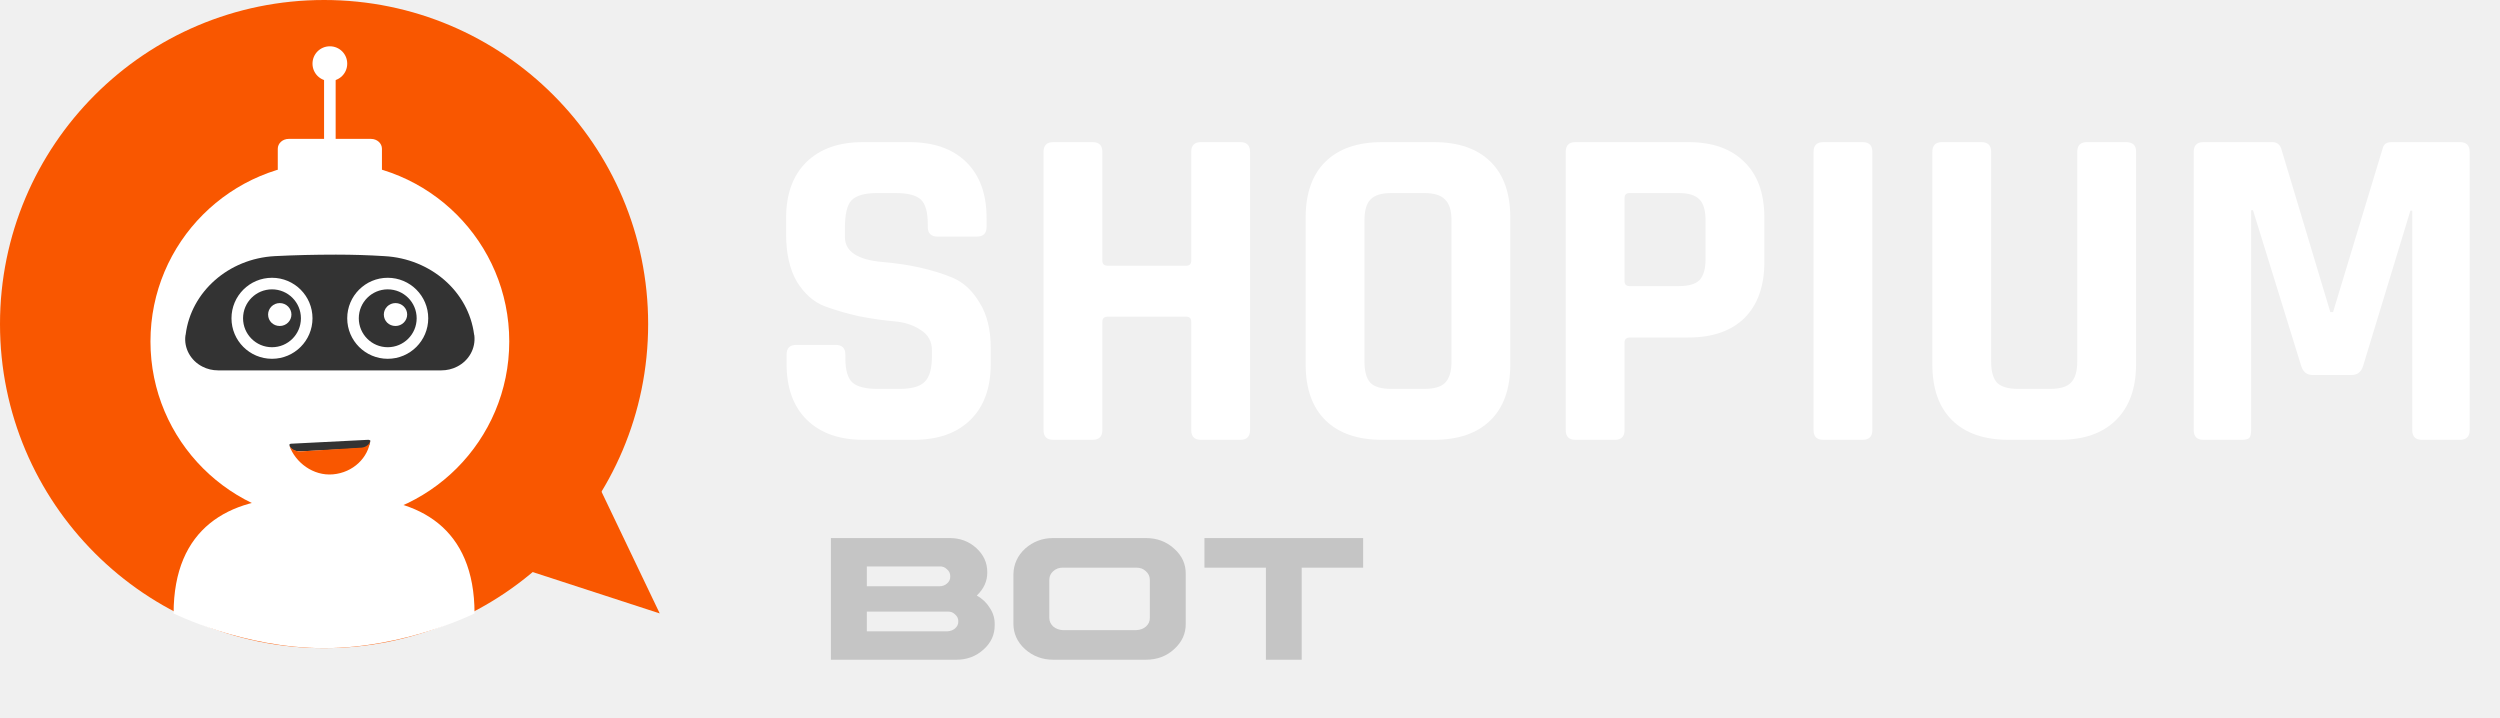
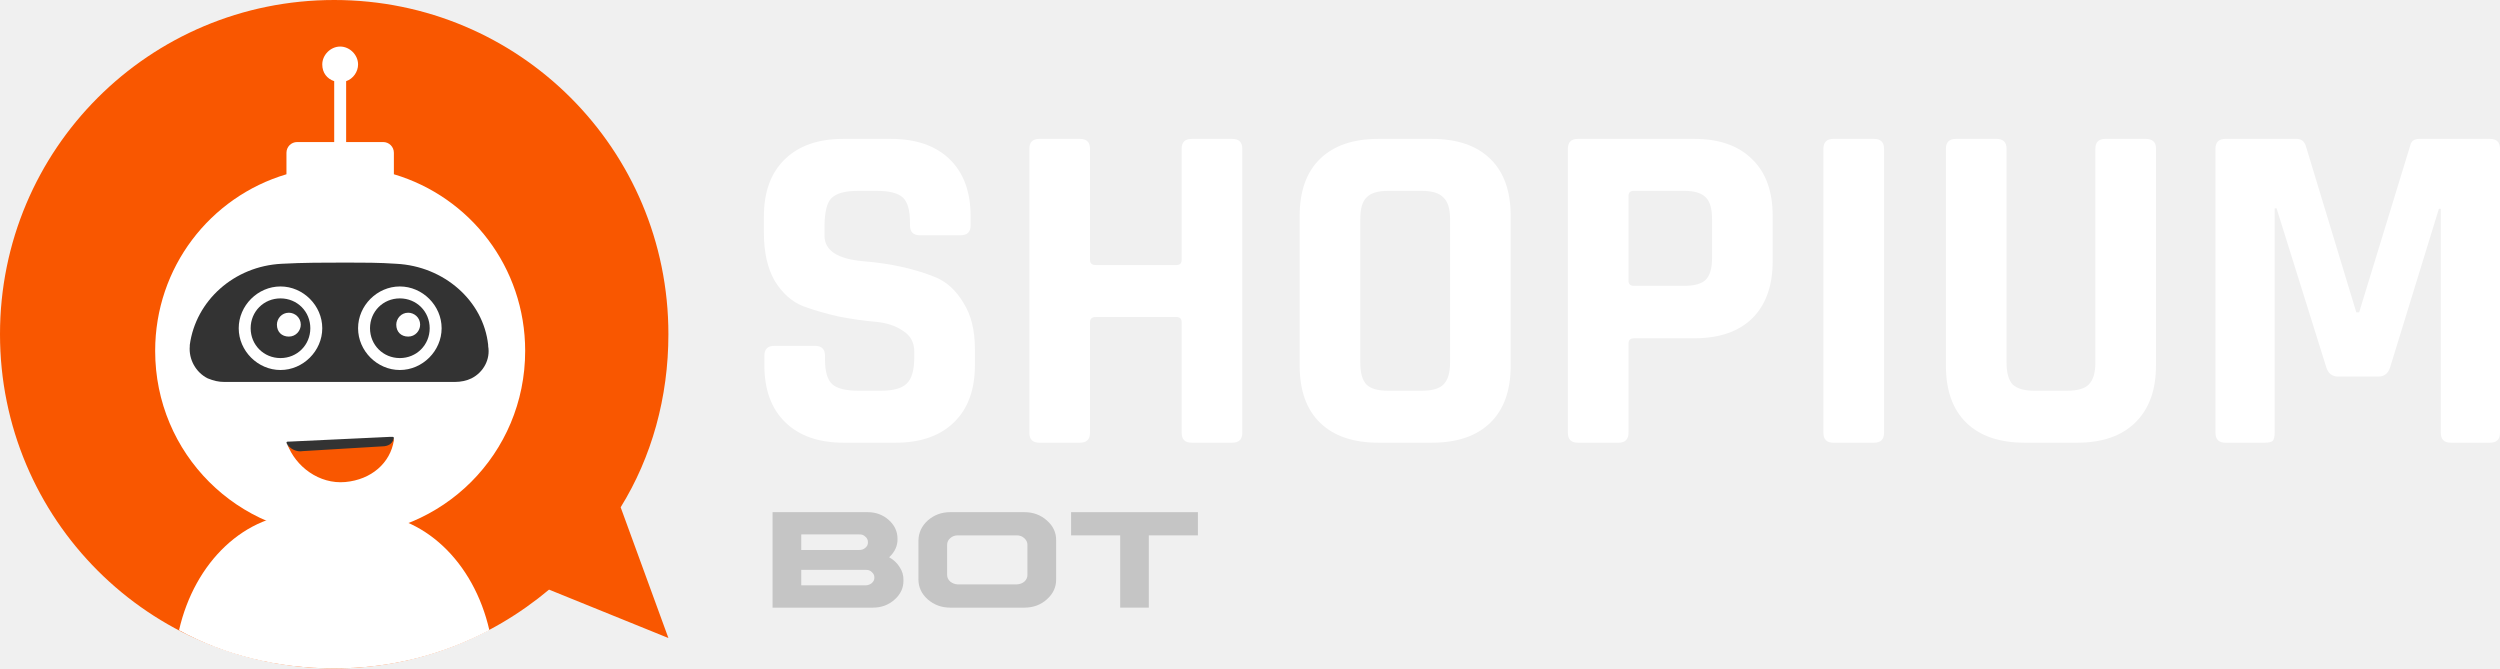
- <svg xmlns="http://www.w3.org/2000/svg" width="216" height="62" viewBox="0 0 216 62" fill="none">
-   <path d="M56 28C56 43.464 43.464 56 28 56C12.536 56 0 43.464 0 28C0 12.536 12.536 0 28 0C43.464 0 56 12.536 56 28Z" fill="#F95700" />
-   <circle cx="28.5" cy="29.5" r="15.5" fill="white" />
-   <path d="M25.661 43C19.797 43 15 45.588 15 53C15 53 21 56 28 56C35 56 41 53 41 53C41 45.588 36.203 43 30.339 43H25.661Z" fill="white" />
-   <path d="M39.496 31.675C39.078 31.892 38.596 32 38.135 32H18.849C18.368 32 17.907 31.892 17.488 31.675C16.462 31.154 15.876 30.069 16.022 28.985L16.043 28.898C16.504 25.21 19.75 22.347 23.728 22.13C25.404 22.043 27.183 22 29.026 22C30.471 22 31.853 22.043 33.214 22.13C37.214 22.347 40.481 25.189 40.962 28.898C40.962 28.92 40.983 28.985 40.983 28.985C41.109 30.091 40.523 31.154 39.496 31.675Z" fill="#333333" />
-   <path d="M36.5 27.5C36.5 29.157 35.157 30.5 33.5 30.5C31.843 30.5 30.5 29.157 30.5 27.5C30.5 25.843 31.843 24.5 33.5 24.5C35.157 24.5 36.5 25.843 36.5 27.5Z" fill="#333333" stroke="white" />
-   <path d="M35.18 27.176C35.18 27.709 34.74 28.165 34.172 28.165C33.603 28.165 33.163 27.734 33.163 27.176C33.163 26.643 33.603 26.186 34.172 26.186C34.74 26.186 35.18 26.643 35.18 27.176Z" fill="white" />
-   <path d="M26.5 27.5C26.5 29.157 25.157 30.5 23.5 30.5C21.843 30.5 20.5 29.157 20.5 27.5C20.5 25.843 21.843 24.5 23.5 24.5C25.157 24.5 26.5 25.843 26.5 27.5Z" fill="#333333" stroke="white" />
-   <path d="M25.18 27.176C25.18 27.709 24.74 28.165 24.172 28.165C23.603 28.165 23.163 27.734 23.163 27.176C23.163 26.643 23.603 26.186 24.172 26.186C24.74 26.186 25.18 26.643 25.18 27.176Z" fill="white" />
-   <path d="M29 6H28V13H29V6Z" fill="white" />
-   <path d="M32.054 16H24.946C24.421 16 24 15.621 24 15.147V12.853C24 12.379 24.421 12 24.946 12H32.054C32.579 12 33 12.379 33 12.853V15.147C33 15.621 32.579 16 32.054 16Z" fill="white" />
-   <path d="M30 5.5C30 6.333 29.333 7 28.5 7C27.667 7 27 6.333 27 5.5C27 4.667 27.667 4 28.5 4C29.333 4 30 4.667 30 5.5Z" fill="white" />
-   <path d="M31.931 38.361C31.886 38.566 31.611 38.709 31.245 38.733L25.984 38.997C25.595 39.021 25.229 38.901 25.114 38.709C25.069 38.625 25.023 38.541 25 38.444C25 38.42 25 38.396 25.046 38.372C25.069 38.348 25.114 38.336 25.16 38.336L31.794 38C31.84 38 31.886 38 31.931 38.024C31.977 38.036 32 38.06 32 38.084C32 38.18 31.954 38.277 31.931 38.361Z" fill="#333333" />
-   <path d="M32 38C31.836 39.547 30.502 40.832 28.769 40.984C27.06 41.137 25.515 39.959 25 38.5C25.14 38.805 25.625 39.044 26 39L31.251 38.675C31.649 38.632 31.977 38.37 32 38Z" fill="#F95700" />
-   <path d="M51.261 41L57 53L45 49.093L51.261 41Z" fill="#F95700" />
-   <path d="M71.791 46.488V57H82.637C83.551 57 84.33 56.707 84.975 56.121C85.631 55.535 85.953 54.826 85.941 53.994C85.959 53.467 85.821 52.98 85.528 52.535C85.247 52.078 84.869 51.718 84.394 51.454C85.01 50.874 85.311 50.2 85.3 49.433C85.3 48.618 84.983 47.924 84.351 47.35C83.718 46.775 82.953 46.488 82.057 46.488H71.791ZM74.894 48.94H81.16C81.424 48.923 81.644 49.005 81.819 49.187C82.013 49.345 82.106 49.55 82.101 49.802C82.112 50.042 82.022 50.244 81.828 50.408C81.652 50.572 81.43 50.654 81.16 50.654H74.894V48.94ZM74.894 52.843H81.855C82.124 52.825 82.347 52.907 82.522 53.089C82.716 53.259 82.807 53.461 82.795 53.695C82.807 53.918 82.716 54.117 82.522 54.293C82.347 54.445 82.124 54.53 81.855 54.548H74.894V52.843ZM90.995 46.488C90.064 46.488 89.255 46.793 88.569 47.402C87.913 48.012 87.576 48.75 87.559 49.617V53.88C87.559 54.741 87.893 55.477 88.561 56.086C89.246 56.695 90.058 57 90.995 57H99.002C99.969 57 100.78 56.698 101.437 56.095C102.122 55.48 102.459 54.741 102.447 53.88V49.617C102.465 48.75 102.131 48.012 101.445 47.402C100.777 46.793 99.963 46.488 99.002 46.488H90.995ZM91.821 49.046H98.185C98.507 49.04 98.779 49.143 99.002 49.353C99.231 49.553 99.345 49.802 99.345 50.101V53.388C99.351 53.675 99.239 53.924 99.011 54.135C98.794 54.322 98.519 54.425 98.185 54.442H91.821C91.505 54.425 91.232 54.322 91.004 54.135C90.775 53.924 90.661 53.675 90.661 53.388V50.101C90.661 49.802 90.772 49.553 90.995 49.353C91.23 49.143 91.505 49.04 91.821 49.046ZM104.064 46.488V49.046H109.373V57H112.467V49.046H117.775V46.488H104.064Z" fill="#C5C5C5" />
-   <path d="M67.96 31.44V30.64C67.96 30.08 68.24 29.8 68.8 29.8H72.2C72.76 29.8 73.04 30.08 73.04 30.64V30.96C73.04 31.973 73.24 32.667 73.64 33.04C74.04 33.413 74.773 33.6 75.84 33.6H77.72C78.76 33.6 79.48 33.4 79.88 33C80.307 32.6 80.52 31.853 80.52 30.76V30.28C80.52 29.507 80.2 28.92 79.56 28.52C78.947 28.093 78.173 27.84 77.24 27.76C76.307 27.68 75.293 27.533 74.2 27.32C73.133 27.08 72.133 26.787 71.2 26.44C70.267 26.067 69.48 25.36 68.84 24.32C68.227 23.253 67.92 21.893 67.92 20.24V18.84C67.92 16.76 68.507 15.147 69.68 14C70.853 12.853 72.48 12.28 74.56 12.28H78.56C80.667 12.28 82.307 12.853 83.48 14C84.653 15.147 85.24 16.76 85.24 18.84V19.6C85.24 20.16 84.96 20.44 84.4 20.44H81C80.44 20.44 80.16 20.16 80.16 19.6V19.36C80.16 18.32 79.96 17.613 79.56 17.24C79.16 16.867 78.427 16.68 77.36 16.68H75.8C74.707 16.68 73.96 16.893 73.56 17.32C73.187 17.72 73 18.52 73 19.72V20.48C73 21.733 74.093 22.453 76.28 22.64C78.547 22.827 80.56 23.28 82.32 24C83.253 24.4 84.027 25.12 84.64 26.16C85.28 27.173 85.6 28.48 85.6 30.08V31.44C85.6 33.52 85.013 35.133 83.84 36.28C82.667 37.427 81.04 38 78.96 38H74.6C72.52 38 70.893 37.427 69.72 36.28C68.547 35.133 67.96 33.52 67.96 31.44ZM94.403 38H91.002C90.442 38 90.162 37.72 90.162 37.16V13.12C90.162 12.56 90.442 12.28 91.002 12.28H94.403C94.963 12.28 95.243 12.56 95.243 13.12V22.52C95.243 22.813 95.403 22.96 95.722 22.96H102.483C102.776 22.96 102.923 22.813 102.923 22.52V13.12C102.923 12.56 103.203 12.28 103.763 12.28H107.163C107.723 12.28 108.003 12.56 108.003 13.12V37.16C108.003 37.72 107.723 38 107.163 38H103.763C103.203 38 102.923 37.72 102.923 37.16V27.8C102.923 27.507 102.776 27.36 102.483 27.36H95.722C95.403 27.36 95.243 27.507 95.243 27.8V37.16C95.243 37.72 94.963 38 94.403 38ZM120.209 33.6H123.049C123.903 33.6 124.503 33.427 124.849 33.08C125.223 32.707 125.409 32.093 125.409 31.24V19.04C125.409 18.187 125.223 17.587 124.849 17.24C124.503 16.867 123.903 16.68 123.049 16.68H120.209C119.356 16.68 118.756 16.867 118.409 17.24C118.063 17.587 117.889 18.187 117.889 19.04V31.24C117.889 32.093 118.063 32.707 118.409 33.08C118.756 33.427 119.356 33.6 120.209 33.6ZM123.889 38H119.409C117.303 38 115.676 37.44 114.529 36.32C113.383 35.2 112.809 33.587 112.809 31.48V18.8C112.809 16.693 113.383 15.08 114.529 13.96C115.676 12.84 117.303 12.28 119.409 12.28H123.889C125.996 12.28 127.623 12.84 128.769 13.96C129.916 15.08 130.489 16.693 130.489 18.8V31.48C130.489 33.587 129.916 35.2 128.769 36.32C127.623 37.44 125.996 38 123.889 38ZM139.52 38H136.12C135.56 38 135.28 37.72 135.28 37.16V13.12C135.28 12.56 135.56 12.28 136.12 12.28H145.88C147.96 12.28 149.573 12.853 150.72 14C151.866 15.12 152.44 16.72 152.44 18.8V22.64C152.44 24.72 151.866 26.333 150.72 27.48C149.573 28.6 147.96 29.16 145.88 29.16H140.84C140.52 29.16 140.36 29.307 140.36 29.6V37.16C140.36 37.72 140.08 38 139.52 38ZM140.8 24.72H145.04C145.893 24.72 146.493 24.547 146.84 24.2C147.186 23.827 147.36 23.227 147.36 22.4V19.04C147.36 18.187 147.186 17.587 146.84 17.24C146.493 16.867 145.893 16.68 145.04 16.68H140.8C140.506 16.68 140.36 16.827 140.36 17.12V24.28C140.36 24.573 140.506 24.72 140.8 24.72ZM161.771 13.12V37.16C161.771 37.72 161.491 38 160.931 38H157.531C156.971 38 156.691 37.72 156.691 37.16V13.12C156.691 12.56 156.971 12.28 157.531 12.28H160.931C161.491 12.28 161.771 12.56 161.771 13.12ZM180.315 12.28H183.675C184.261 12.28 184.555 12.547 184.555 13.08V31.48C184.555 33.56 183.968 35.173 182.795 36.32C181.648 37.44 180.035 38 177.955 38H173.555C171.448 38 169.821 37.44 168.675 36.32C167.528 35.2 166.955 33.587 166.955 31.48V13.12C166.955 12.56 167.235 12.28 167.795 12.28H171.195C171.755 12.28 172.035 12.56 172.035 13.12V31.24C172.035 32.093 172.208 32.707 172.555 33.08C172.928 33.427 173.528 33.6 174.355 33.6H177.115C177.968 33.6 178.568 33.427 178.915 33.08C179.288 32.707 179.475 32.093 179.475 31.24V13.12C179.475 12.56 179.755 12.28 180.315 12.28ZM206.618 12.28H212.538C213.098 12.28 213.378 12.56 213.378 13.12V37.16C213.378 37.72 213.098 38 212.538 38H209.258C208.698 38 208.418 37.72 208.418 37.16V18.2H208.258L204.178 31.6C204.018 32.133 203.684 32.4 203.178 32.4H199.818C199.311 32.4 198.978 32.133 198.818 31.6L194.658 18.16H194.498V37.16C194.498 37.48 194.444 37.707 194.338 37.84C194.231 37.947 194.004 38 193.658 38H190.378C189.818 38 189.538 37.72 189.538 37.16V13.12C189.538 12.56 189.818 12.28 190.378 12.28H196.338C196.711 12.28 196.964 12.467 197.098 12.84L201.338 26.96H201.578L205.858 12.84C205.938 12.467 206.191 12.28 206.618 12.28Z" fill="white" />
+ <svg xmlns="http://www.w3.org/2000/svg" width="288" height="77" viewBox="0 0 288 77" fill="none">
+   <path d="M77 73.5L71.5 58.438C75.075 52.663 77 45.788 77 38.5C77 17.188 59.812 0 38.5 0C17.188 0 0 17.188 0 38.5C0 59.812 17.188 77 38.5 77C47.987 77 56.513 73.562 63.25 67.925L77 73.5Z" fill="#F95700" />
+   <path d="M45.375 20.075V17.6C45.375 16.913 44.825 16.363 44.138 16.363H39.875V9.35C40.7 9.075 41.25 8.25 41.25 7.425C41.25 6.325 40.288 5.363 39.188 5.363C38.087 5.363 37.125 6.325 37.125 7.425C37.125 8.388 37.675 9.075 38.5 9.35V16.363H34.237C33.55 16.363 33 16.913 33 17.6V20.075C24.2 22.688 17.875 30.8 17.875 40.425C17.875 52.25 27.363 61.737 39.188 61.737C51.013 61.737 60.5 52.25 60.5 40.425C60.5 30.8 54.175 22.688 45.375 20.075Z" fill="white" />
+   <path d="M56.375 72.6C50.875 75.487 44.962 77 38.5 77C32.038 77 25.85 75.487 20.625 72.6C22.413 64.763 28.188 59.125 35.2 59.125H41.8C48.812 59.125 54.587 64.763 56.375 72.6Z" fill="white" />
+   <path d="M54.312 43.587C53.763 43.862 53.075 44 52.388 44H25.85C25.163 44 24.613 43.862 23.925 43.587C22.55 42.9 21.725 41.388 21.863 39.875V39.737C22.55 34.65 26.95 30.663 32.45 30.387C34.925 30.25 37.4 30.25 39.875 30.25C41.8 30.25 43.725 30.25 45.65 30.387C51.15 30.663 55.688 34.65 56.237 39.737V39.875C56.513 41.388 55.688 42.9 54.312 43.587Z" fill="#333333" />
+   <path d="M50.187 37.812C50.187 40.15 48.4 41.938 46.062 41.938C43.725 41.938 41.937 40.15 41.937 37.812C41.937 35.475 43.725 33.688 46.062 33.688C48.4 33.688 50.187 35.475 50.187 37.812Z" fill="#333333" />
+   <path d="M46.062 42.625C43.45 42.625 41.25 40.425 41.25 37.812C41.25 35.2 43.45 33 46.062 33C48.675 33 50.875 35.2 50.875 37.812C50.875 40.425 48.675 42.625 46.062 42.625ZM46.062 34.375C44.137 34.375 42.625 35.888 42.625 37.812C42.625 39.737 44.137 41.25 46.062 41.25C47.987 41.25 49.5 39.737 49.5 37.812C49.5 35.888 47.987 34.375 46.062 34.375Z" fill="white" />
+   <path d="M48.4 37.4C48.4 38.087 47.85 38.775 47.025 38.775C46.2 38.775 45.65 38.225 45.65 37.4C45.65 36.712 46.2 36.025 47.025 36.025C47.712 36.025 48.4 36.575 48.4 37.4Z" fill="white" />
+   <path d="M36.438 37.812C36.438 40.15 34.65 41.938 32.313 41.938C29.975 41.938 28.188 40.15 28.188 37.812C28.188 35.475 29.975 33.688 32.313 33.688C34.65 33.688 36.438 35.475 36.438 37.812Z" fill="#333333" />
+   <path d="M32.312 42.625C29.7 42.625 27.5 40.425 27.5 37.812C27.5 35.2 29.7 33 32.312 33C34.925 33 37.125 35.2 37.125 37.812C37.125 40.425 34.925 42.625 32.312 42.625ZM32.312 34.375C30.387 34.375 28.875 35.888 28.875 37.812C28.875 39.737 30.387 41.25 32.312 41.25C34.237 41.25 35.75 39.737 35.75 37.812C35.75 35.888 34.237 34.375 32.312 34.375Z" fill="white" />
+   <path d="M34.65 37.4C34.65 38.087 34.1 38.775 33.275 38.775C32.45 38.775 31.9 38.225 31.9 37.4C31.9 36.712 32.45 36.025 33.275 36.025C33.962 36.025 34.65 36.575 34.65 37.4Z" fill="white" />
+   <path d="M34.787 52.388L44.137 51.7C44.825 51.562 45.375 51.013 45.375 50.462C45.375 50.462 45.375 50.325 45.237 50.325C45.1 50.325 45.1 50.325 44.962 50.325L33.275 50.875C33.137 50.875 33.137 50.875 33.137 50.875C33 50.875 33 51.013 33 51.013L33.137 51.288C33.412 51.837 34.237 52.388 34.787 52.388Z" fill="#333333" />
+   <path d="M45.373 50.464C45.236 51.148 44.69 51.422 44.008 51.422L34.865 51.97C34.183 52.107 33.364 51.696 33.091 51.148C34.046 53.75 36.775 55.804 39.778 55.53C42.78 55.256 44.963 53.339 45.373 50.737C45.373 50.737 45.373 50.601 45.373 50.464Z" fill="#F95700" />
+   <path d="M89 59V70H100.557C101.531 70 102.361 69.693 103.048 69.08C103.747 68.467 104.091 67.725 104.078 66.855C104.097 66.303 103.95 65.794 103.638 65.328C103.338 64.85 102.936 64.472 102.43 64.197C103.086 63.59 103.407 62.884 103.395 62.081C103.395 61.229 103.058 60.502 102.383 59.901C101.709 59.3 100.894 59 99.939 59H89ZM92.306 61.566H98.984C99.264 61.548 99.499 61.633 99.686 61.824C99.892 61.989 99.992 62.204 99.986 62.467C99.998 62.719 99.901 62.93 99.695 63.102C99.508 63.274 99.271 63.359 98.984 63.359H92.306V61.566ZM92.306 65.65H99.723C100.011 65.631 100.248 65.717 100.435 65.907C100.641 66.085 100.738 66.296 100.726 66.542C100.738 66.775 100.641 66.983 100.435 67.167C100.248 67.327 100.011 67.416 99.723 67.434H92.306V65.65Z" fill="#C5C5C5" />
+   <path d="M109.463 59C108.471 59 107.609 59.319 106.879 59.956C106.179 60.594 105.82 61.367 105.802 62.274V66.735C105.802 67.636 106.157 68.406 106.869 69.043C107.6 69.681 108.465 70 109.463 70H117.995C119.026 70 119.89 69.684 120.59 69.053C121.32 68.409 121.679 67.636 121.667 66.735V62.274C121.685 61.367 121.33 60.594 120.599 59.956C119.887 59.319 119.019 59 117.995 59H109.463ZM110.344 61.676H117.124C117.468 61.67 117.758 61.778 117.995 61.998C118.239 62.207 118.361 62.467 118.361 62.78V66.22C118.367 66.52 118.248 66.781 118.005 67.002C117.774 67.198 117.48 67.305 117.124 67.324H110.344C110.007 67.305 109.716 67.198 109.473 67.002C109.229 66.781 109.108 66.52 109.108 66.22V62.78C109.108 62.467 109.226 62.207 109.463 61.998C109.713 61.778 110.007 61.67 110.344 61.676Z" fill="#C5C5C5" />
+   <path d="M123.39 59V61.676H129.047V70H132.343V61.676H138V59H123.39Z" fill="#C5C5C5" />
+   <path d="M88.055 42.073V40.984C88.055 40.222 88.44 39.841 89.21 39.841H93.885C94.655 39.841 95.04 40.222 95.04 40.984V41.42C95.04 42.799 95.315 43.742 95.865 44.25C96.415 44.758 97.423 45.012 98.89 45.012H101.475C102.905 45.012 103.895 44.74 104.445 44.196C105.031 43.652 105.325 42.636 105.325 41.148V40.495C105.325 39.442 104.885 38.644 104.005 38.099C103.161 37.519 102.098 37.174 100.815 37.065C99.531 36.956 98.138 36.757 96.635 36.467C95.168 36.14 93.793 35.741 92.51 35.269C91.227 34.761 90.145 33.799 89.265 32.384C88.422 30.933 88 29.082 88 26.832V24.927C88 22.096 88.807 19.901 90.42 18.341C92.033 16.78 94.27 16 97.13 16H102.63C105.526 16 107.781 16.78 109.395 18.341C111.008 19.901 111.815 22.096 111.815 24.927V25.961C111.815 26.723 111.43 27.104 110.66 27.104H105.985C105.215 27.104 104.83 26.723 104.83 25.961V25.634C104.83 24.219 104.555 23.258 104.005 22.75C103.455 22.242 102.446 21.988 100.98 21.988H98.835C97.332 21.988 96.305 22.278 95.755 22.858C95.242 23.403 94.985 24.491 94.985 26.124V27.159C94.985 28.864 96.488 29.844 99.495 30.098C102.611 30.352 105.38 30.969 107.8 31.949C109.083 32.493 110.146 33.473 110.99 34.888C111.87 36.267 112.31 38.045 112.31 40.222V42.073C112.31 44.904 111.503 47.099 109.89 48.659C108.276 50.22 106.04 51 103.18 51H97.185C94.325 51 92.088 50.22 90.475 48.659C88.862 47.099 88.055 44.904 88.055 42.073Z" fill="white" />
+   <path d="M124.413 51H119.738C118.968 51 118.583 50.619 118.583 49.857V17.143C118.583 16.381 118.968 16 119.738 16H124.413C125.183 16 125.568 16.381 125.568 17.143V29.935C125.568 30.334 125.788 30.533 126.228 30.533H135.522C135.926 30.533 136.127 30.334 136.127 29.935V17.143C136.127 16.381 136.512 16 137.282 16H141.957C142.727 16 143.112 16.381 143.112 17.143V49.857C143.112 50.619 142.727 51 141.957 51H137.282C136.512 51 136.127 50.619 136.127 49.857V37.12C136.127 36.721 135.926 36.521 135.522 36.521H126.228C125.788 36.521 125.568 36.721 125.568 37.12V49.857C125.568 50.619 125.183 51 124.413 51Z" fill="white" />
+   <path d="M159.896 45.012H163.801C164.975 45.012 165.8 44.777 166.276 44.305C166.79 43.797 167.046 42.962 167.046 41.801V25.199C167.046 24.038 166.79 23.221 166.276 22.75C165.8 22.242 164.975 21.988 163.801 21.988H159.896C158.723 21.988 157.898 22.242 157.421 22.75C156.945 23.221 156.706 24.038 156.706 25.199V41.801C156.706 42.962 156.945 43.797 157.421 44.305C157.898 44.777 158.723 45.012 159.896 45.012ZM164.956 51H158.796C155.9 51 153.663 50.238 152.087 48.714C150.51 47.19 149.722 44.994 149.722 42.127V24.872C149.722 22.006 150.51 19.81 152.087 18.286C153.663 16.762 155.9 16 158.796 16H164.956C167.853 16 170.09 16.762 171.666 18.286C173.243 19.81 174.031 22.006 174.031 24.872V42.127C174.031 44.994 173.243 47.19 171.666 48.714C170.09 50.238 167.853 51 164.956 51Z" fill="white" />
+   <path d="M186.448 51H181.773C181.003 51 180.618 50.619 180.618 49.857V17.143C180.618 16.381 181.003 16 181.773 16H195.192C198.052 16 200.271 16.78 201.847 18.341C203.424 19.865 204.212 22.042 204.212 24.872V30.098C204.212 32.928 203.424 35.124 201.847 36.684C200.271 38.208 198.052 38.97 195.192 38.97H188.263C187.823 38.97 187.603 39.17 187.603 39.569V49.857C187.603 50.619 187.218 51 186.448 51ZM188.208 32.928H194.037C195.211 32.928 196.036 32.693 196.512 32.221C196.989 31.713 197.227 30.896 197.227 29.771V25.199C197.227 24.038 196.989 23.221 196.512 22.75C196.036 22.242 195.211 21.988 194.037 21.988H188.208C187.804 21.988 187.603 22.187 187.603 22.586V32.33C187.603 32.729 187.804 32.928 188.208 32.928Z" fill="white" />
+   <path d="M217.042 17.143V49.857C217.042 50.619 216.657 51 215.887 51H211.212C210.442 51 210.057 50.619 210.057 49.857V17.143C210.057 16.381 210.442 16 211.212 16H215.887C216.657 16 217.042 16.381 217.042 17.143Z" fill="white" />
+   <path d="M242.54 16H247.159C247.966 16 248.369 16.363 248.369 17.089V42.127C248.369 44.958 247.563 47.153 245.949 48.714C244.373 50.238 242.155 51 239.295 51H233.245C230.348 51 228.112 50.238 226.535 48.714C224.958 47.19 224.17 44.994 224.17 42.127V17.143C224.17 16.381 224.555 16 225.325 16H230C230.77 16 231.155 16.381 231.155 17.143V41.801C231.155 42.962 231.393 43.797 231.87 44.305C232.383 44.777 233.208 45.012 234.345 45.012H238.14C239.313 45.012 240.138 44.777 240.615 44.305C241.128 43.797 241.385 42.962 241.385 41.801V17.143C241.385 16.381 241.77 16 242.54 16Z" fill="white" />
+   <path d="M278.705 16H286.845C287.615 16 288 16.381 288 17.143V49.857C288 50.619 287.615 51 286.845 51H282.335C281.565 51 281.18 50.619 281.18 49.857V24.056H280.96L275.35 42.291C275.13 43.017 274.672 43.38 273.975 43.38H269.355C268.659 43.38 268.2 43.017 267.98 42.291L262.261 24.002H262.041V49.857C262.041 50.292 261.967 50.601 261.821 50.782C261.674 50.927 261.362 51 260.886 51H256.376C255.606 51 255.221 50.619 255.221 49.857V17.143C255.221 16.381 255.606 16 256.376 16H264.57C265.084 16 265.432 16.254 265.615 16.762L271.445 35.977H271.775L277.66 16.762C277.77 16.254 278.119 16 278.705 16Z" fill="white" />
</svg>
